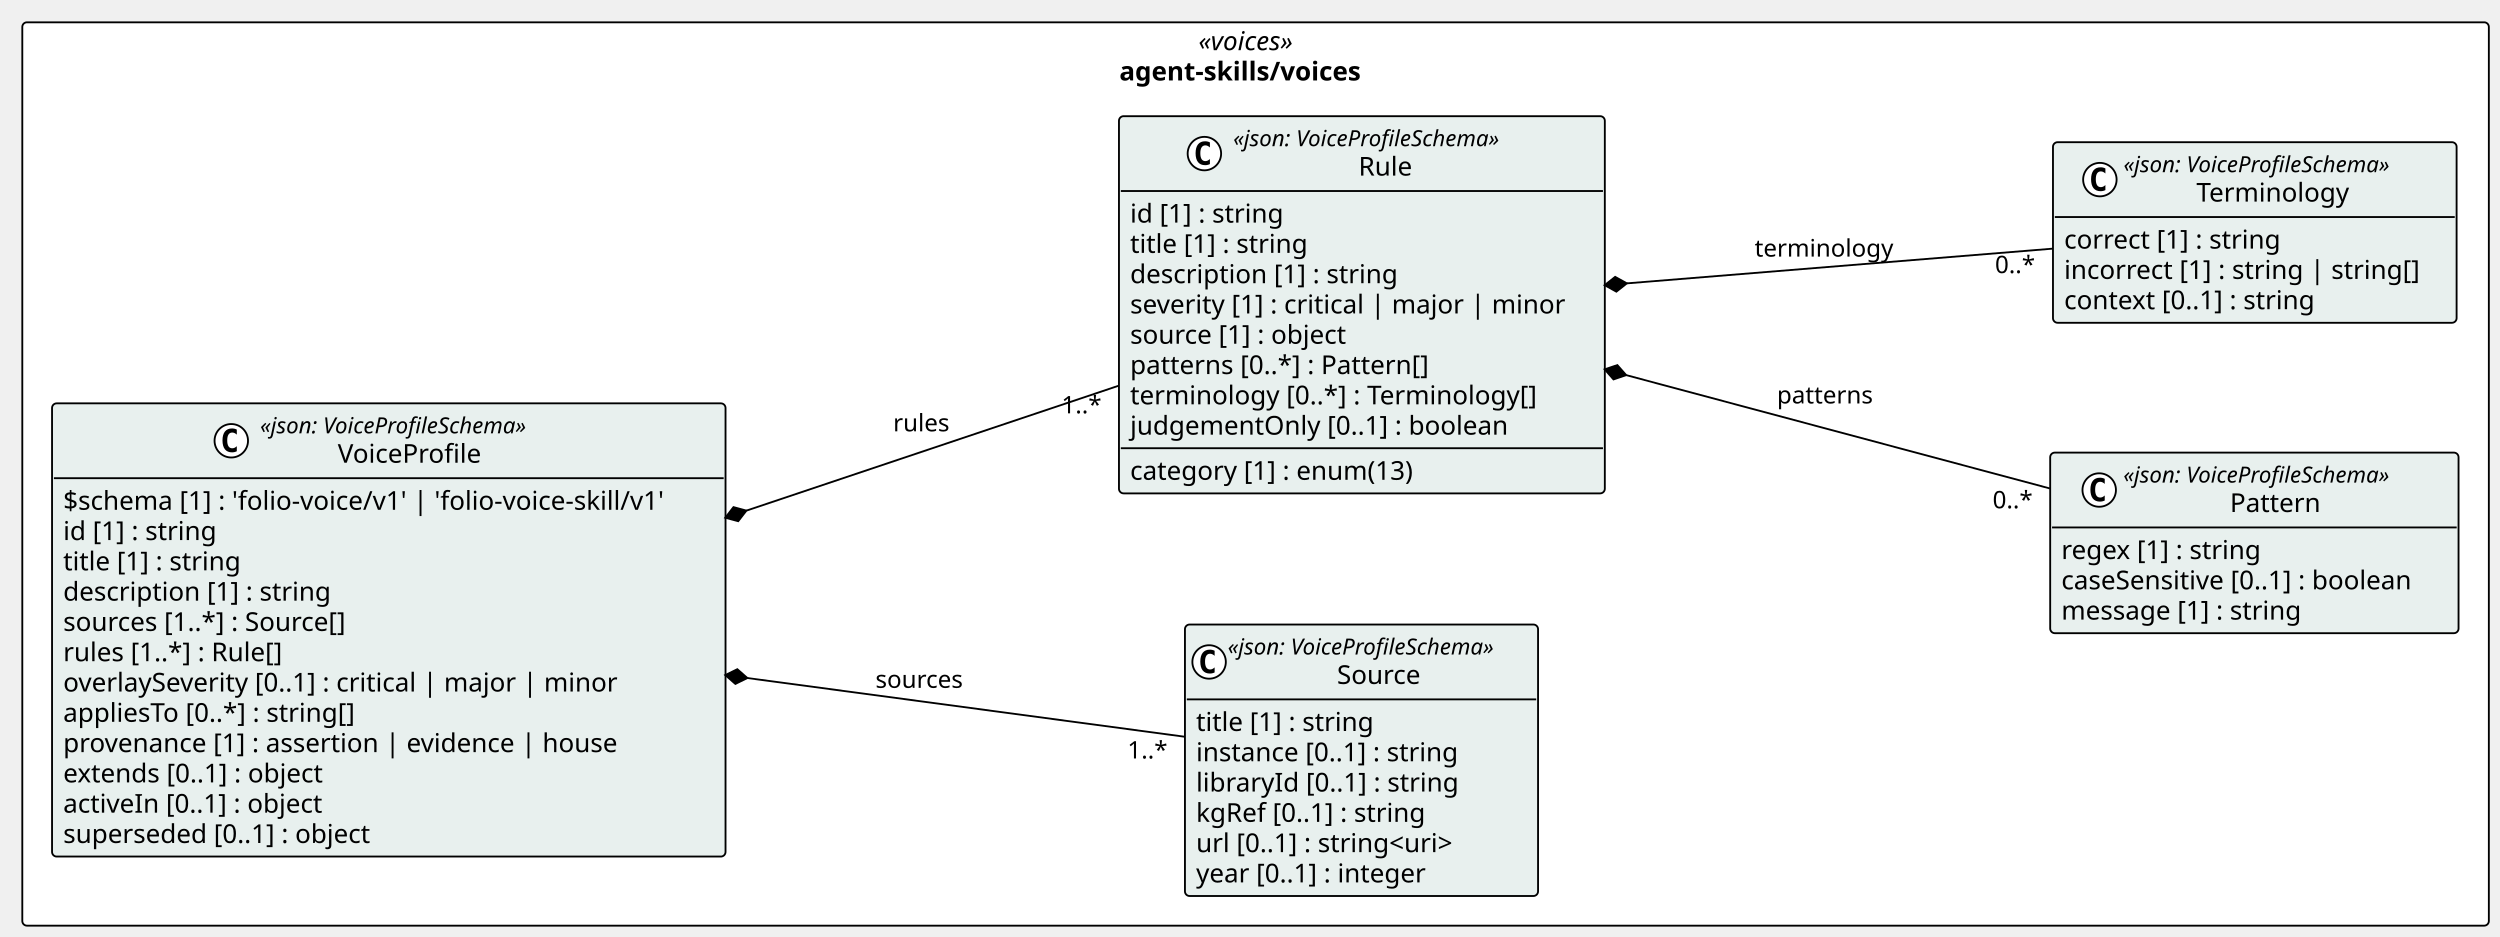
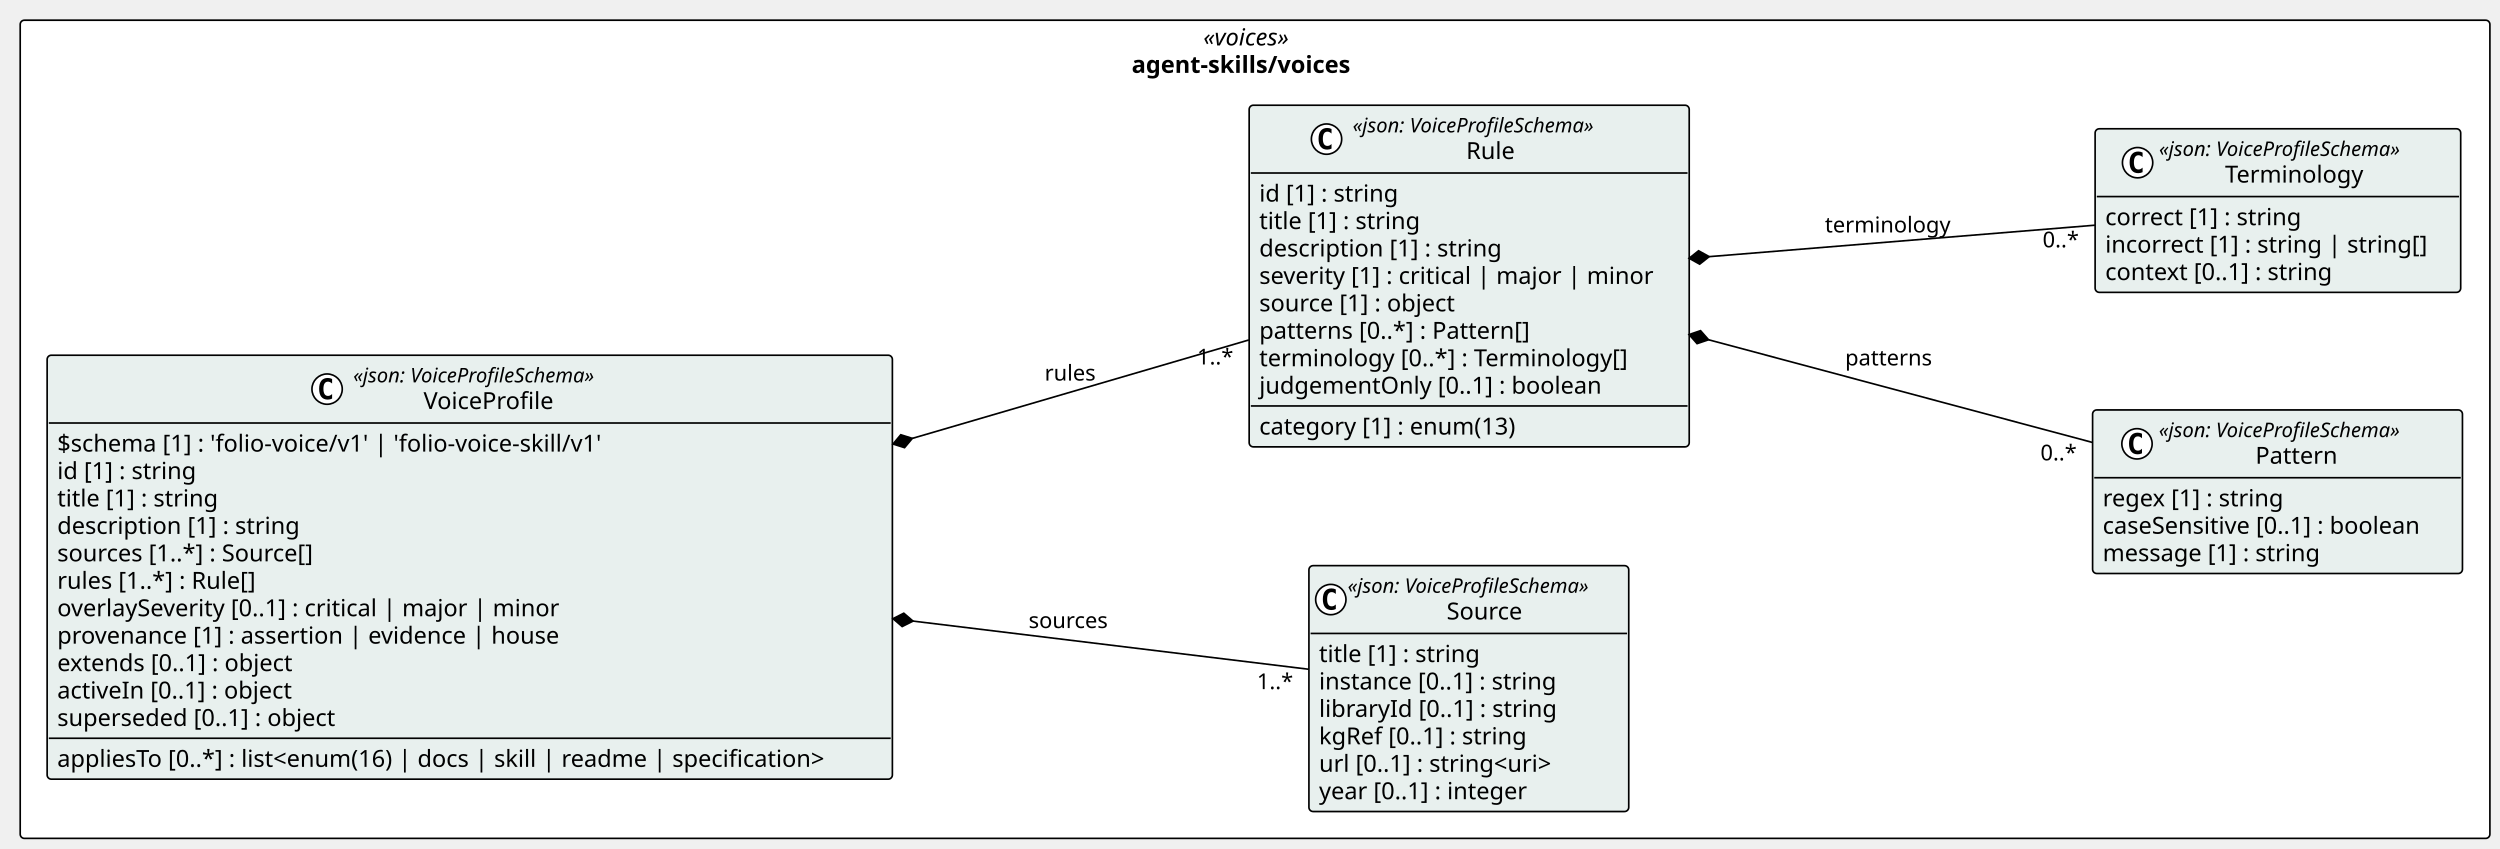
- <svg xmlns="http://www.w3.org/2000/svg" contentStyleType="text/css" height="504px" preserveAspectRatio="none" style="width:1345px;height:504px;background:#FFFFFF;" version="1.1" viewBox="0 0 1345 504" width="1345px" zoomAndPan="magnify">
+ <svg xmlns="http://www.w3.org/2000/svg" contentStyleType="text/css" height="504px" preserveAspectRatio="none" style="width:1485px;height:504px;background:#FFFFFF;" version="1.1" viewBox="0 0 1485 504" width="1485px" zoomAndPan="magnify">
  <defs />
  <g>
    <g id="cluster_pkg_agent_skills_voices">
-       <rect fill="#FFFFFF" height="486" rx="2.5" ry="2.5" style="stroke:#000000;stroke-width:1.0;" width="1327" x="12" y="12" />
-       <text fill="#000000" font-family="Verdana" font-size="14" font-style="italic" lengthAdjust="spacing" textLength="61.476" x="644.762" y="26.995">«voices»</text>
-       <text fill="#000000" font-family="Verdana" font-size="14" font-weight="bold" lengthAdjust="spacing" textLength="146.59" x="602.205" y="43.292">agent-skills/voices</text>
+       <rect fill="#FFFFFF" height="486" rx="2.5" ry="2.5" style="stroke:#000000;stroke-width:1.0;" width="1467" x="12" y="12" />
+       <text fill="#000000" font-family="Verdana" font-size="14" font-style="italic" lengthAdjust="spacing" textLength="61.476" x="714.762" y="26.995">«voices»</text>
+       <text fill="#000000" font-family="Verdana" font-size="14" font-weight="bold" lengthAdjust="spacing" textLength="146.59" x="672.205" y="43.292">agent-skills/voices</text>
    </g>
    <g id="elem_agent_skills_voices_Source">
-       <rect codeLine="14" fill="#E8F0EE" height="146.047" id="agent_skills_voices_Source" rx="2.5" ry="2.5" style="stroke:#000000;stroke-width:1.0;" width="189.973" x="637.5" y="336" />
-       <ellipse cx="650.5" cy="356.133" fill="#FFFFFF" rx="9" ry="9" style="stroke:#000000;stroke-width:1.0;" />
-       <path d="M653.469,361.773 Q652.891,362.07 652.25,362.211 Q651.609,362.367 650.906,362.367 Q648.406,362.367 647.078,360.727 Q645.766,359.07 645.766,355.945 Q645.766,352.82 647.078,351.164 Q648.406,349.508 650.906,349.508 Q651.609,349.508 652.25,349.664 Q652.906,349.82 653.469,350.117 L653.469,352.836 Q652.844,352.258 652.25,351.992 Q651.656,351.711 651.031,351.711 Q649.688,351.711 649,352.789 Q648.312,353.852 648.312,355.945 Q648.312,358.039 649,359.117 Q649.688,360.18 651.031,360.18 Q651.656,360.18 652.25,359.914 Q652.844,359.633 653.469,359.055 L653.469,361.773 Z " fill="#000000" />
-       <text fill="#000000" font-family="Verdana" font-size="12" font-style="italic" lengthAdjust="spacing" textLength="165.973" x="660.5" y="352.139">«json: VoiceProfileSchema»</text>
-       <text fill="#000000" font-family="Verdana" font-size="14" lengthAdjust="spacing" textLength="48.392" x="719.29" y="367.964">Source</text>
-       <line style="stroke:#000000;stroke-width:1.0;" x1="638.5" x2="826.473" y1="376.266" y2="376.266" />
-       <text fill="#000000" font-family="Verdana" font-size="14" lengthAdjust="spacing" textLength="105.458" x="643.5" y="393.261">title [1] : string</text>
-       <text fill="#000000" font-family="Verdana" font-size="14" lengthAdjust="spacing" textLength="155.203" x="643.5" y="409.558">instance [0..1] : string</text>
-       <text fill="#000000" font-family="Verdana" font-size="14" lengthAdjust="spacing" textLength="153.952" x="643.5" y="425.854">libraryId [0..1] : string</text>
-       <text fill="#000000" font-family="Verdana" font-size="14" lengthAdjust="spacing" textLength="136.158" x="643.5" y="442.151">kgRef [0..1] : string</text>
-       <text fill="#000000" font-family="Verdana" font-size="14" lengthAdjust="spacing" textLength="156.393" x="643.5" y="458.448">url [0..1] : string&lt;uri&gt;</text>
-       <text fill="#000000" font-family="Verdana" font-size="14" lengthAdjust="spacing" textLength="137.06" x="643.5" y="474.745">year [0..1] : integer</text>
+       <rect codeLine="14" fill="#E8F0EE" height="146.047" id="agent_skills_voices_Source" rx="2.5" ry="2.5" style="stroke:#000000;stroke-width:1.0;" width="189.973" x="777.5" y="336" />
+       <ellipse cx="790.5" cy="356.133" fill="#FFFFFF" rx="9" ry="9" style="stroke:#000000;stroke-width:1.0;" />
+       <path d="M793.469,361.773 Q792.891,362.07 792.25,362.211 Q791.609,362.367 790.906,362.367 Q788.406,362.367 787.078,360.727 Q785.766,359.07 785.766,355.945 Q785.766,352.82 787.078,351.164 Q788.406,349.508 790.906,349.508 Q791.609,349.508 792.25,349.664 Q792.906,349.82 793.469,350.117 L793.469,352.836 Q792.844,352.258 792.25,351.992 Q791.656,351.711 791.031,351.711 Q789.688,351.711 789,352.789 Q788.312,353.852 788.312,355.945 Q788.312,358.039 789,359.117 Q789.688,360.18 791.031,360.18 Q791.656,360.18 792.25,359.914 Q792.844,359.633 793.469,359.055 L793.469,361.773 Z " fill="#000000" />
+       <text fill="#000000" font-family="Verdana" font-size="12" font-style="italic" lengthAdjust="spacing" textLength="165.973" x="800.5" y="352.139">«json: VoiceProfileSchema»</text>
+       <text fill="#000000" font-family="Verdana" font-size="14" lengthAdjust="spacing" textLength="48.392" x="859.29" y="367.964">Source</text>
+       <line style="stroke:#000000;stroke-width:1.0;" x1="778.5" x2="966.473" y1="376.266" y2="376.266" />
+       <text fill="#000000" font-family="Verdana" font-size="14" lengthAdjust="spacing" textLength="105.458" x="783.5" y="393.261">title [1] : string</text>
+       <text fill="#000000" font-family="Verdana" font-size="14" lengthAdjust="spacing" textLength="155.203" x="783.5" y="409.558">instance [0..1] : string</text>
+       <text fill="#000000" font-family="Verdana" font-size="14" lengthAdjust="spacing" textLength="153.952" x="783.5" y="425.854">libraryId [0..1] : string</text>
+       <text fill="#000000" font-family="Verdana" font-size="14" lengthAdjust="spacing" textLength="136.158" x="783.5" y="442.151">kgRef [0..1] : string</text>
+       <text fill="#000000" font-family="Verdana" font-size="14" lengthAdjust="spacing" textLength="156.393" x="783.5" y="458.448">url [0..1] : string&lt;uri&gt;</text>
+       <text fill="#000000" font-family="Verdana" font-size="14" lengthAdjust="spacing" textLength="137.06" x="783.5" y="474.745">year [0..1] : integer</text>
    </g>
    <g id="elem_agent_skills_voices_Pattern">
-       <rect codeLine="22" fill="#E8F0EE" height="97.156" id="agent_skills_voices_Pattern" rx="2.5" ry="2.5" style="stroke:#000000;stroke-width:1.0;" width="219.696" x="1103" y="243.5" />
-       <ellipse cx="1129.376" cy="263.633" fill="#FFFFFF" rx="9" ry="9" style="stroke:#000000;stroke-width:1.0;" />
-       <path d="M1132.344,269.273 Q1131.766,269.57 1131.126,269.711 Q1130.485,269.867 1129.782,269.867 Q1127.282,269.867 1125.954,268.227 Q1124.641,266.57 1124.641,263.445 Q1124.641,260.32 1125.954,258.664 Q1127.282,257.008 1129.782,257.008 Q1130.485,257.008 1131.126,257.164 Q1131.782,257.32 1132.344,257.617 L1132.344,260.336 Q1131.719,259.758 1131.126,259.492 Q1130.532,259.211 1129.907,259.211 Q1128.563,259.211 1127.876,260.289 Q1127.188,261.352 1127.188,263.445 Q1127.188,265.539 1127.876,266.617 Q1128.563,267.68 1129.907,267.68 Q1130.532,267.68 1131.126,267.414 Q1131.719,267.133 1132.344,266.555 L1132.344,269.273 Z " fill="#000000" />
-       <text fill="#000000" font-family="Verdana" font-size="12" font-style="italic" lengthAdjust="spacing" textLength="165.973" x="1142.348" y="259.639">«json: VoiceProfileSchema»</text>
-       <text fill="#000000" font-family="Verdana" font-size="14" lengthAdjust="spacing" textLength="51.242" x="1199.713" y="275.464">Pattern</text>
-       <line style="stroke:#000000;stroke-width:1.0;" x1="1104" x2="1321.696" y1="283.766" y2="283.766" />
-       <text fill="#000000" font-family="Verdana" font-size="14" lengthAdjust="spacing" textLength="118.241" x="1109" y="300.761">regex [1] : string</text>
-       <text fill="#000000" font-family="Verdana" font-size="14" lengthAdjust="spacing" textLength="207.696" x="1109" y="317.058">caseSensitive [0..1] : boolean</text>
-       <text fill="#000000" font-family="Verdana" font-size="14" lengthAdjust="spacing" textLength="141.005" x="1109" y="333.354">message [1] : string</text>
+       <rect codeLine="22" fill="#E8F0EE" height="97.156" id="agent_skills_voices_Pattern" rx="2.5" ry="2.5" style="stroke:#000000;stroke-width:1.0;" width="219.696" x="1243" y="243.5" />
+       <ellipse cx="1269.376" cy="263.633" fill="#FFFFFF" rx="9" ry="9" style="stroke:#000000;stroke-width:1.0;" />
+       <path d="M1272.344,269.273 Q1271.766,269.57 1271.126,269.711 Q1270.485,269.867 1269.782,269.867 Q1267.282,269.867 1265.954,268.227 Q1264.641,266.57 1264.641,263.445 Q1264.641,260.32 1265.954,258.664 Q1267.282,257.008 1269.782,257.008 Q1270.485,257.008 1271.126,257.164 Q1271.782,257.32 1272.344,257.617 L1272.344,260.336 Q1271.719,259.758 1271.126,259.492 Q1270.532,259.211 1269.907,259.211 Q1268.563,259.211 1267.876,260.289 Q1267.188,261.352 1267.188,263.445 Q1267.188,265.539 1267.876,266.617 Q1268.563,267.68 1269.907,267.68 Q1270.532,267.68 1271.126,267.414 Q1271.719,267.133 1272.344,266.555 L1272.344,269.273 Z " fill="#000000" />
+       <text fill="#000000" font-family="Verdana" font-size="12" font-style="italic" lengthAdjust="spacing" textLength="165.973" x="1282.348" y="259.639">«json: VoiceProfileSchema»</text>
+       <text fill="#000000" font-family="Verdana" font-size="14" lengthAdjust="spacing" textLength="51.242" x="1339.713" y="275.464">Pattern</text>
+       <line style="stroke:#000000;stroke-width:1.0;" x1="1244" x2="1461.696" y1="283.766" y2="283.766" />
+       <text fill="#000000" font-family="Verdana" font-size="14" lengthAdjust="spacing" textLength="118.241" x="1249" y="300.761">regex [1] : string</text>
+       <text fill="#000000" font-family="Verdana" font-size="14" lengthAdjust="spacing" textLength="207.696" x="1249" y="317.058">caseSensitive [0..1] : boolean</text>
+       <text fill="#000000" font-family="Verdana" font-size="14" lengthAdjust="spacing" textLength="141.005" x="1249" y="333.354">message [1] : string</text>
    </g>
    <g id="elem_agent_skills_voices_Terminology">
-       <rect codeLine="27" fill="#E8F0EE" height="97.156" id="agent_skills_voices_Terminology" rx="2.5" ry="2.5" style="stroke:#000000;stroke-width:1.0;" width="217.153" x="1104.5" y="76.5" />
-       <ellipse cx="1129.731" cy="96.633" fill="#FFFFFF" rx="9" ry="9" style="stroke:#000000;stroke-width:1.0;" />
-       <path d="M1132.7,102.273 Q1132.122,102.57 1131.481,102.711 Q1130.841,102.867 1130.138,102.867 Q1127.638,102.867 1126.309,101.227 Q1124.997,99.57 1124.997,96.445 Q1124.997,93.32 1126.309,91.664 Q1127.638,90.008 1130.138,90.008 Q1130.841,90.008 1131.481,90.164 Q1132.138,90.32 1132.7,90.617 L1132.7,93.336 Q1132.075,92.758 1131.481,92.492 Q1130.888,92.211 1130.263,92.211 Q1128.919,92.211 1128.231,93.289 Q1127.544,94.352 1127.544,96.445 Q1127.544,98.539 1128.231,99.617 Q1128.919,100.68 1130.263,100.68 Q1130.888,100.68 1131.481,100.414 Q1132.075,100.133 1132.7,99.555 L1132.7,102.273 Z " fill="#000000" />
-       <text fill="#000000" font-family="Verdana" font-size="12" font-style="italic" lengthAdjust="spacing" textLength="165.973" x="1142.449" y="92.639">«json: VoiceProfileSchema»</text>
-       <text fill="#000000" font-family="Verdana" font-size="14" lengthAdjust="spacing" textLength="87.514" x="1181.679" y="108.464">Terminology</text>
-       <line style="stroke:#000000;stroke-width:1.0;" x1="1105.5" x2="1320.653" y1="116.766" y2="116.766" />
-       <text fill="#000000" font-family="Verdana" font-size="14" lengthAdjust="spacing" textLength="127.661" x="1110.5" y="133.761">correct [1] : string</text>
-       <text fill="#000000" font-family="Verdana" font-size="14" lengthAdjust="spacing" textLength="205.153" x="1110.5" y="150.058">incorrect [1] : string | string[]</text>
-       <text fill="#000000" font-family="Verdana" font-size="14" lengthAdjust="spacing" textLength="148.907" x="1110.5" y="166.355">context [0..1] : string</text>
+       <rect codeLine="27" fill="#E8F0EE" height="97.156" id="agent_skills_voices_Terminology" rx="2.5" ry="2.5" style="stroke:#000000;stroke-width:1.0;" width="217.153" x="1244.5" y="76.5" />
+       <ellipse cx="1269.731" cy="96.633" fill="#FFFFFF" rx="9" ry="9" style="stroke:#000000;stroke-width:1.0;" />
+       <path d="M1272.7,102.273 Q1272.122,102.57 1271.481,102.711 Q1270.841,102.867 1270.138,102.867 Q1267.638,102.867 1266.309,101.227 Q1264.997,99.57 1264.997,96.445 Q1264.997,93.32 1266.309,91.664 Q1267.638,90.008 1270.138,90.008 Q1270.841,90.008 1271.481,90.164 Q1272.138,90.32 1272.7,90.617 L1272.7,93.336 Q1272.075,92.758 1271.481,92.492 Q1270.888,92.211 1270.263,92.211 Q1268.919,92.211 1268.231,93.289 Q1267.544,94.352 1267.544,96.445 Q1267.544,98.539 1268.231,99.617 Q1268.919,100.68 1270.263,100.68 Q1270.888,100.68 1271.481,100.414 Q1272.075,100.133 1272.7,99.555 L1272.7,102.273 Z " fill="#000000" />
+       <text fill="#000000" font-family="Verdana" font-size="12" font-style="italic" lengthAdjust="spacing" textLength="165.973" x="1282.449" y="92.639">«json: VoiceProfileSchema»</text>
+       <text fill="#000000" font-family="Verdana" font-size="14" lengthAdjust="spacing" textLength="87.514" x="1321.679" y="108.464">Terminology</text>
+       <line style="stroke:#000000;stroke-width:1.0;" x1="1245.5" x2="1460.653" y1="116.766" y2="116.766" />
+       <text fill="#000000" font-family="Verdana" font-size="14" lengthAdjust="spacing" textLength="127.661" x="1250.5" y="133.761">correct [1] : string</text>
+       <text fill="#000000" font-family="Verdana" font-size="14" lengthAdjust="spacing" textLength="205.153" x="1250.5" y="150.058">incorrect [1] : string | string[]</text>
+       <text fill="#000000" font-family="Verdana" font-size="14" lengthAdjust="spacing" textLength="148.907" x="1250.5" y="166.355">context [0..1] : string</text>
    </g>
    <g id="elem_agent_skills_voices_Rule">
-       <rect codeLine="32" fill="#E8F0EE" height="202.938" id="agent_skills_voices_Rule" rx="2.5" ry="2.5" style="stroke:#000000;stroke-width:1.0;" width="261.396" x="602" y="62.5" />
-       <ellipse cx="647.961" cy="82.633" fill="#FFFFFF" rx="9" ry="9" style="stroke:#000000;stroke-width:1.0;" />
-       <path d="M650.93,88.273 Q650.352,88.57 649.711,88.711 Q649.071,88.867 648.368,88.867 Q645.868,88.867 644.54,87.227 Q643.227,85.57 643.227,82.445 Q643.227,79.32 644.54,77.664 Q645.868,76.008 648.368,76.008 Q649.071,76.008 649.711,76.164 Q650.368,76.32 650.93,76.617 L650.93,79.336 Q650.305,78.758 649.711,78.492 Q649.118,78.211 648.493,78.211 Q647.149,78.211 646.461,79.289 Q645.774,80.352 645.774,82.445 Q645.774,84.539 646.461,85.617 Q647.149,86.68 648.493,86.68 Q649.118,86.68 649.711,86.414 Q650.305,86.133 650.93,85.555 L650.93,88.273 Z " fill="#000000" />
-       <text fill="#000000" font-family="Verdana" font-size="12" font-style="italic" lengthAdjust="spacing" textLength="165.973" x="663.461" y="78.639">«json: VoiceProfileSchema»</text>
-       <text fill="#000000" font-family="Verdana" font-size="14" lengthAdjust="spacing" textLength="31.104" x="730.896" y="94.464">Rule</text>
-       <line style="stroke:#000000;stroke-width:1.0;" x1="603" x2="862.395" y1="102.766" y2="102.766" />
-       <text fill="#000000" font-family="Verdana" font-size="14" lengthAdjust="spacing" textLength="90.863" x="608" y="119.761">id [1] : string</text>
-       <text fill="#000000" font-family="Verdana" font-size="14" lengthAdjust="spacing" textLength="105.458" x="608" y="136.058">title [1] : string</text>
-       <text fill="#000000" font-family="Verdana" font-size="14" lengthAdjust="spacing" textLength="155.928" x="608" y="152.355">description [1] : string</text>
-       <text fill="#000000" font-family="Verdana" font-size="14" lengthAdjust="spacing" textLength="249.395" x="608" y="168.651">severity [1] : critical | major | minor</text>
-       <text fill="#000000" font-family="Verdana" font-size="14" lengthAdjust="spacing" textLength="127.839" x="608" y="184.948">source [1] : object</text>
-       <text fill="#000000" font-family="Verdana" font-size="14" lengthAdjust="spacing" textLength="174.945" x="608" y="201.245">patterns [0..*] : Pattern[]</text>
-       <text fill="#000000" font-family="Verdana" font-size="14" lengthAdjust="spacing" textLength="236.688" x="608" y="217.542">terminology [0..*] : Terminology[]</text>
-       <text fill="#000000" font-family="Verdana" font-size="14" lengthAdjust="spacing" textLength="219.509" x="608" y="233.839">judgementOnly [0..1] : boolean</text>
-       <line style="stroke:#000000;stroke-width:1.0;" x1="603" x2="862.395" y1="241.141" y2="241.141" />
-       <text fill="#000000" font-family="Verdana" font-size="14" lengthAdjust="spacing" textLength="168.506" x="608" y="258.136">category [1] : enum(13)</text>
+       <rect codeLine="32" fill="#E8F0EE" height="202.938" id="agent_skills_voices_Rule" rx="2.5" ry="2.5" style="stroke:#000000;stroke-width:1.0;" width="261.396" x="742" y="62.5" />
+       <ellipse cx="787.961" cy="82.633" fill="#FFFFFF" rx="9" ry="9" style="stroke:#000000;stroke-width:1.0;" />
+       <path d="M790.93,88.273 Q790.352,88.57 789.711,88.711 Q789.071,88.867 788.368,88.867 Q785.868,88.867 784.54,87.227 Q783.227,85.57 783.227,82.445 Q783.227,79.32 784.54,77.664 Q785.868,76.008 788.368,76.008 Q789.071,76.008 789.711,76.164 Q790.368,76.32 790.93,76.617 L790.93,79.336 Q790.305,78.758 789.711,78.492 Q789.118,78.211 788.493,78.211 Q787.149,78.211 786.461,79.289 Q785.774,80.352 785.774,82.445 Q785.774,84.539 786.461,85.617 Q787.149,86.68 788.493,86.68 Q789.118,86.68 789.711,86.414 Q790.305,86.133 790.93,85.555 L790.93,88.273 Z " fill="#000000" />
+       <text fill="#000000" font-family="Verdana" font-size="12" font-style="italic" lengthAdjust="spacing" textLength="165.973" x="803.461" y="78.639">«json: VoiceProfileSchema»</text>
+       <text fill="#000000" font-family="Verdana" font-size="14" lengthAdjust="spacing" textLength="31.104" x="870.896" y="94.464">Rule</text>
+       <line style="stroke:#000000;stroke-width:1.0;" x1="743" x2="1002.395" y1="102.766" y2="102.766" />
+       <text fill="#000000" font-family="Verdana" font-size="14" lengthAdjust="spacing" textLength="90.863" x="748" y="119.761">id [1] : string</text>
+       <text fill="#000000" font-family="Verdana" font-size="14" lengthAdjust="spacing" textLength="105.458" x="748" y="136.058">title [1] : string</text>
+       <text fill="#000000" font-family="Verdana" font-size="14" lengthAdjust="spacing" textLength="155.928" x="748" y="152.355">description [1] : string</text>
+       <text fill="#000000" font-family="Verdana" font-size="14" lengthAdjust="spacing" textLength="249.395" x="748" y="168.651">severity [1] : critical | major | minor</text>
+       <text fill="#000000" font-family="Verdana" font-size="14" lengthAdjust="spacing" textLength="127.839" x="748" y="184.948">source [1] : object</text>
+       <text fill="#000000" font-family="Verdana" font-size="14" lengthAdjust="spacing" textLength="174.945" x="748" y="201.245">patterns [0..*] : Pattern[]</text>
+       <text fill="#000000" font-family="Verdana" font-size="14" lengthAdjust="spacing" textLength="236.688" x="748" y="217.542">terminology [0..*] : Terminology[]</text>
+       <text fill="#000000" font-family="Verdana" font-size="14" lengthAdjust="spacing" textLength="219.509" x="748" y="233.839">judgementOnly [0..1] : boolean</text>
+       <line style="stroke:#000000;stroke-width:1.0;" x1="743" x2="1002.395" y1="241.141" y2="241.141" />
+       <text fill="#000000" font-family="Verdana" font-size="14" lengthAdjust="spacing" textLength="168.506" x="748" y="258.136">category [1] : enum(13)</text>
    </g>
    <g id="elem_agent_skills_voices_VoiceProfile">
-       <rect codeLine="43" fill="#E8F0EE" height="243.828" id="agent_skills_voices_VoiceProfile" rx="2.5" ry="2.5" style="stroke:#000000;stroke-width:1.0;" width="362.335" x="28" y="217" />
-       <ellipse cx="124.431" cy="237.133" fill="#FFFFFF" rx="9" ry="9" style="stroke:#000000;stroke-width:1.0;" />
-       <path d="M127.4,242.773 Q126.822,243.07 126.181,243.211 Q125.54,243.367 124.837,243.367 Q122.337,243.367 121.009,241.727 Q119.697,240.07 119.697,236.945 Q119.697,233.82 121.009,232.164 Q122.337,230.508 124.837,230.508 Q125.54,230.508 126.181,230.664 Q126.837,230.82 127.4,231.117 L127.4,233.836 Q126.775,233.258 126.181,232.992 Q125.587,232.711 124.962,232.711 Q123.619,232.711 122.931,233.789 Q122.244,234.852 122.244,236.945 Q122.244,239.039 122.931,240.117 Q123.619,241.18 124.962,241.18 Q125.587,241.18 126.181,240.914 Q126.775,240.633 127.4,240.055 L127.4,242.773 Z " fill="#000000" />
-       <text fill="#000000" font-family="Verdana" font-size="12" font-style="italic" lengthAdjust="spacing" textLength="165.973" x="139.931" y="233.139">«json: VoiceProfileSchema»</text>
-       <text fill="#000000" font-family="Verdana" font-size="14" lengthAdjust="spacing" textLength="82.428" x="181.704" y="248.964">VoiceProfile</text>
-       <line style="stroke:#000000;stroke-width:1.0;" x1="29" x2="389.335" y1="257.266" y2="257.266" />
-       <text fill="#000000" font-family="Verdana" font-size="14" lengthAdjust="spacing" textLength="350.335" x="34" y="274.261">$schema [1] : 'folio-voice/v1' | 'folio-voice-skill/v1'</text>
-       <text fill="#000000" font-family="Verdana" font-size="14" lengthAdjust="spacing" textLength="90.863" x="34" y="290.558">id [1] : string</text>
-       <text fill="#000000" font-family="Verdana" font-size="14" lengthAdjust="spacing" textLength="105.458" x="34" y="306.854">title [1] : string</text>
-       <text fill="#000000" font-family="Verdana" font-size="14" lengthAdjust="spacing" textLength="155.928" x="34" y="323.151">description [1] : string</text>
-       <text fill="#000000" font-family="Verdana" font-size="14" lengthAdjust="spacing" textLength="167.207" x="34" y="339.448">sources [1..*] : Source[]</text>
-       <text fill="#000000" font-family="Verdana" font-size="14" lengthAdjust="spacing" textLength="130.252" x="34" y="355.745">rules [1..*] : Rule[]</text>
-       <text fill="#000000" font-family="Verdana" font-size="14" lengthAdjust="spacing" textLength="320.769" x="34" y="372.042">overlaySeverity [0..1] : critical | major | minor</text>
-       <text fill="#000000" font-family="Verdana" font-size="14" lengthAdjust="spacing" textLength="172.067" x="34" y="388.339">appliesTo [0..*] : string[]</text>
-       <text fill="#000000" font-family="Verdana" font-size="14" lengthAdjust="spacing" textLength="317.919" x="34" y="404.636">provenance [1] : assertion | evidence | house</text>
-       <text fill="#000000" font-family="Verdana" font-size="14" lengthAdjust="spacing" textLength="154.902" x="34" y="420.933">extends [0..1] : object</text>
-       <text fill="#000000" font-family="Verdana" font-size="14" lengthAdjust="spacing" textLength="154.403" x="34" y="437.229">activeIn [0..1] : object</text>
-       <text fill="#000000" font-family="Verdana" font-size="14" lengthAdjust="spacing" textLength="180.565" x="34" y="453.526">superseded [0..1] : object</text>
+       <rect codeLine="43" fill="#E8F0EE" height="251.828" id="agent_skills_voices_VoiceProfile" rx="2.5" ry="2.5" style="stroke:#000000;stroke-width:1.0;" width="502.075" x="28" y="211" />
+       <ellipse cx="194.301" cy="231.133" fill="#FFFFFF" rx="9" ry="9" style="stroke:#000000;stroke-width:1.0;" />
+       <path d="M197.27,236.773 Q196.692,237.07 196.051,237.211 Q195.411,237.367 194.708,237.367 Q192.208,237.367 190.879,235.727 Q189.567,234.07 189.567,230.945 Q189.567,227.82 190.879,226.164 Q192.208,224.508 194.708,224.508 Q195.411,224.508 196.051,224.664 Q196.708,224.82 197.27,225.117 L197.27,227.836 Q196.645,227.258 196.051,226.992 Q195.458,226.711 194.833,226.711 Q193.489,226.711 192.801,227.789 Q192.114,228.852 192.114,230.945 Q192.114,233.039 192.801,234.117 Q193.489,235.18 194.833,235.18 Q195.458,235.18 196.051,234.914 Q196.645,234.633 197.27,234.055 L197.27,236.773 Z " fill="#000000" />
+       <text fill="#000000" font-family="Verdana" font-size="12" font-style="italic" lengthAdjust="spacing" textLength="165.973" x="209.801" y="227.139">«json: VoiceProfileSchema»</text>
+       <text fill="#000000" font-family="Verdana" font-size="14" lengthAdjust="spacing" textLength="82.428" x="251.574" y="242.964">VoiceProfile</text>
+       <line style="stroke:#000000;stroke-width:1.0;" x1="29" x2="529.075" y1="251.266" y2="251.266" />
+       <text fill="#000000" font-family="Verdana" font-size="14" lengthAdjust="spacing" textLength="350.335" x="34" y="268.261">$schema [1] : 'folio-voice/v1' | 'folio-voice-skill/v1'</text>
+       <text fill="#000000" font-family="Verdana" font-size="14" lengthAdjust="spacing" textLength="90.863" x="34" y="284.558">id [1] : string</text>
+       <text fill="#000000" font-family="Verdana" font-size="14" lengthAdjust="spacing" textLength="105.458" x="34" y="300.854">title [1] : string</text>
+       <text fill="#000000" font-family="Verdana" font-size="14" lengthAdjust="spacing" textLength="155.928" x="34" y="317.151">description [1] : string</text>
+       <text fill="#000000" font-family="Verdana" font-size="14" lengthAdjust="spacing" textLength="167.207" x="34" y="333.448">sources [1..*] : Source[]</text>
+       <text fill="#000000" font-family="Verdana" font-size="14" lengthAdjust="spacing" textLength="130.252" x="34" y="349.745">rules [1..*] : Rule[]</text>
+       <text fill="#000000" font-family="Verdana" font-size="14" lengthAdjust="spacing" textLength="320.769" x="34" y="366.042">overlaySeverity [0..1] : critical | major | minor</text>
+       <text fill="#000000" font-family="Verdana" font-size="14" lengthAdjust="spacing" textLength="317.919" x="34" y="382.339">provenance [1] : assertion | evidence | house</text>
+       <text fill="#000000" font-family="Verdana" font-size="14" lengthAdjust="spacing" textLength="154.902" x="34" y="398.636">extends [0..1] : object</text>
+       <text fill="#000000" font-family="Verdana" font-size="14" lengthAdjust="spacing" textLength="154.403" x="34" y="414.933">activeIn [0..1] : object</text>
+       <text fill="#000000" font-family="Verdana" font-size="14" lengthAdjust="spacing" textLength="180.565" x="34" y="431.229">superseded [0..1] : object</text>
+       <line style="stroke:#000000;stroke-width:1.0;" x1="29" x2="529.075" y1="438.531" y2="438.531" />
+       <text fill="#000000" font-family="Verdana" font-size="14" lengthAdjust="spacing" textLength="490.075" x="34" y="455.526">appliesTo [0..*] : list&lt;enum(16) | docs | skill | readme | specification&gt;</text>
    </g>
    <g id="link_agent_skills_voices_VoiceProfile_agent_skills_voices_Source">
-       <path codeLine="59" d="M402.093,364.786 C485.263,375.946 568.67,387.14 637.39,396.37 " fill="none" id="agent_skills_voices_VoiceProfile-backto-agent_skills_voices_Source" style="stroke:#000000;stroke-width:1.0;" />
-       <polygon fill="#000000" points="390.2,363.19,395.615,367.952,402.093,364.786,396.679,360.024,390.2,363.19" style="stroke:#000000;stroke-width:1.0;" />
-       <text fill="#000000" font-family="Verdana" font-size="13" lengthAdjust="spacing" textLength="50.229" x="471" y="370.067">sources</text>
-       <text fill="#000000" font-family="Verdana" font-size="13" lengthAdjust="spacing" textLength="23.036" x="606.563" y="408.063">1..*</text>
+       <path codeLine="59" d="M542.332,368.931 C629.772,379.581 710.71,389.43 777.42,397.55 " fill="none" id="agent_skills_voices_VoiceProfile-backto-agent_skills_voices_Source" style="stroke:#000000;stroke-width:1.0;" />
+       <polygon fill="#000000" points="530.42,367.48,535.892,372.176,542.332,368.931,536.86,364.235,530.42,367.48" style="stroke:#000000;stroke-width:1.0;" />
+       <text fill="#000000" font-family="Verdana" font-size="13" lengthAdjust="spacing" textLength="50.229" x="611" y="373.067">sources</text>
+       <text fill="#000000" font-family="Verdana" font-size="13" lengthAdjust="spacing" textLength="23.036" x="746.595" y="409.33">1..*</text>
    </g>
    <g id="link_agent_skills_voices_Rule_agent_skills_voices_Pattern">
-       <path codeLine="60" d="M874.892,201.822 C949.902,221.892 1031.6,243.74 1102.81,262.79 " fill="none" id="agent_skills_voices_Rule-backto-agent_skills_voices_Pattern" style="stroke:#000000;stroke-width:1.0;" />
-       <polygon fill="#000000" points="863.3,198.72,868.062,204.135,874.892,201.822,870.13,196.407,863.3,198.72" style="stroke:#000000;stroke-width:1.0;" />
-       <text fill="#000000" font-family="Verdana" font-size="13" lengthAdjust="spacing" textLength="54.768" x="956" y="217.067">patterns</text>
-       <text fill="#000000" font-family="Verdana" font-size="13" lengthAdjust="spacing" textLength="23.036" x="1072.025" y="273.465">0..*</text>
+       <path codeLine="60" d="M1014.892,201.822 C1089.902,221.892 1171.6,243.74 1242.81,262.79 " fill="none" id="agent_skills_voices_Rule-backto-agent_skills_voices_Pattern" style="stroke:#000000;stroke-width:1.0;" />
+       <polygon fill="#000000" points="1003.3,198.72,1008.062,204.135,1014.892,201.822,1010.13,196.407,1003.3,198.72" style="stroke:#000000;stroke-width:1.0;" />
+       <text fill="#000000" font-family="Verdana" font-size="13" lengthAdjust="spacing" textLength="54.768" x="1096" y="217.067">patterns</text>
+       <text fill="#000000" font-family="Verdana" font-size="13" lengthAdjust="spacing" textLength="23.036" x="1212.025" y="273.465">0..*</text>
    </g>
    <g id="link_agent_skills_voices_Rule_agent_skills_voices_Terminology">
-       <path codeLine="61" d="M875.26,152.445 C950.82,146.285 1032.98,139.59 1104.38,133.77 " fill="none" id="agent_skills_voices_Rule-backto-agent_skills_voices_Terminology" style="stroke:#000000;stroke-width:1.0;" />
-       <polygon fill="#000000" points="863.3,153.42,869.605,156.919,875.26,152.445,868.955,148.946,863.3,153.42" style="stroke:#000000;stroke-width:1.0;" />
-       <text fill="#000000" font-family="Verdana" font-size="13" lengthAdjust="spacing" textLength="78.419" x="944" y="138.067">terminology</text>
-       <text fill="#000000" font-family="Verdana" font-size="13" lengthAdjust="spacing" textLength="23.036" x="1073.305" y="146.929">0..*</text>
+       <path codeLine="61" d="M1015.26,152.445 C1090.82,146.285 1172.98,139.59 1244.38,133.77 " fill="none" id="agent_skills_voices_Rule-backto-agent_skills_voices_Terminology" style="stroke:#000000;stroke-width:1.0;" />
+       <polygon fill="#000000" points="1003.3,153.42,1009.605,156.919,1015.26,152.445,1008.955,148.946,1003.3,153.42" style="stroke:#000000;stroke-width:1.0;" />
+       <text fill="#000000" font-family="Verdana" font-size="13" lengthAdjust="spacing" textLength="78.419" x="1084" y="138.067">terminology</text>
+       <text fill="#000000" font-family="Verdana" font-size="13" lengthAdjust="spacing" textLength="23.036" x="1213.305" y="146.929">0..*</text>
    </g>
    <g id="link_agent_skills_voices_VoiceProfile_agent_skills_voices_Rule">
-       <path codeLine="62" d="M401.576,274.712 C471.206,251.342 537.95,228.95 601.87,207.5 " fill="none" id="agent_skills_voices_VoiceProfile-backto-agent_skills_voices_Rule" style="stroke:#000000;stroke-width:1.0;" />
-       <polygon fill="#000000" points="390.2,278.53,397.161,280.413,401.576,274.712,394.615,272.829,390.2,278.53" style="stroke:#000000;stroke-width:1.0;" />
-       <text fill="#000000" font-family="Verdana" font-size="13" lengthAdjust="spacing" textLength="31.967" x="480.5" y="232.067">rules</text>
-       <text fill="#000000" font-family="Verdana" font-size="13" lengthAdjust="spacing" textLength="23.036" x="571.087" y="222.361">1..*</text>
+       <path codeLine="62" d="M541.938,260.391 C614.727,239.101 679.74,220.08 741.83,201.93 " fill="none" id="agent_skills_voices_VoiceProfile-backto-agent_skills_voices_Rule" style="stroke:#000000;stroke-width:1.0;" />
+       <polygon fill="#000000" points="530.42,263.76,537.302,265.915,541.938,260.391,535.056,258.236,530.42,263.76" style="stroke:#000000;stroke-width:1.0;" />
+       <text fill="#000000" font-family="Verdana" font-size="13" lengthAdjust="spacing" textLength="31.967" x="620.5" y="226.067">rules</text>
+       <text fill="#000000" font-family="Verdana" font-size="13" lengthAdjust="spacing" textLength="23.036" x="711.045" y="216.487">1..*</text>
    </g>
  </g>
</svg>
